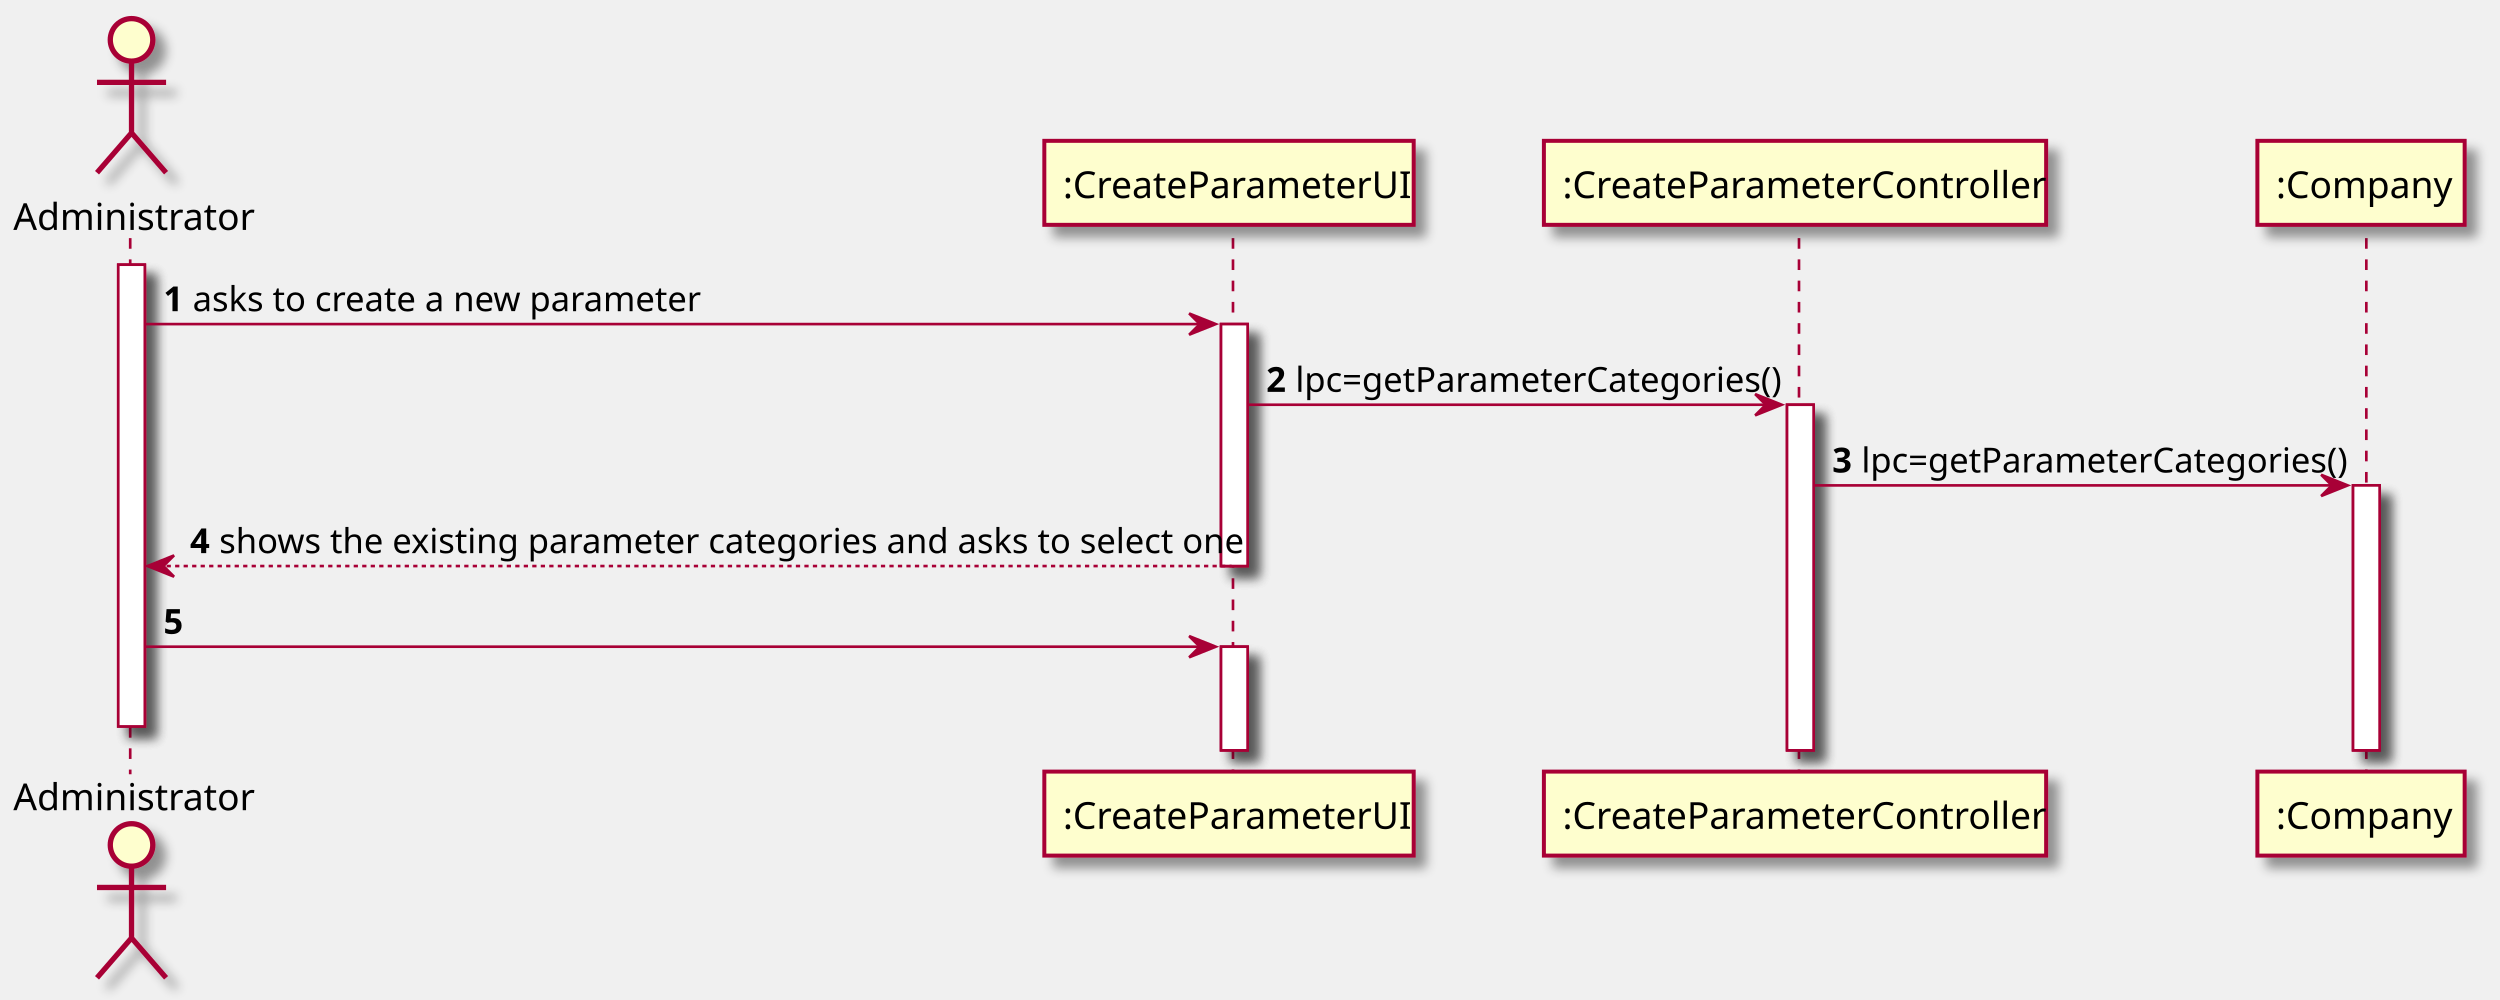
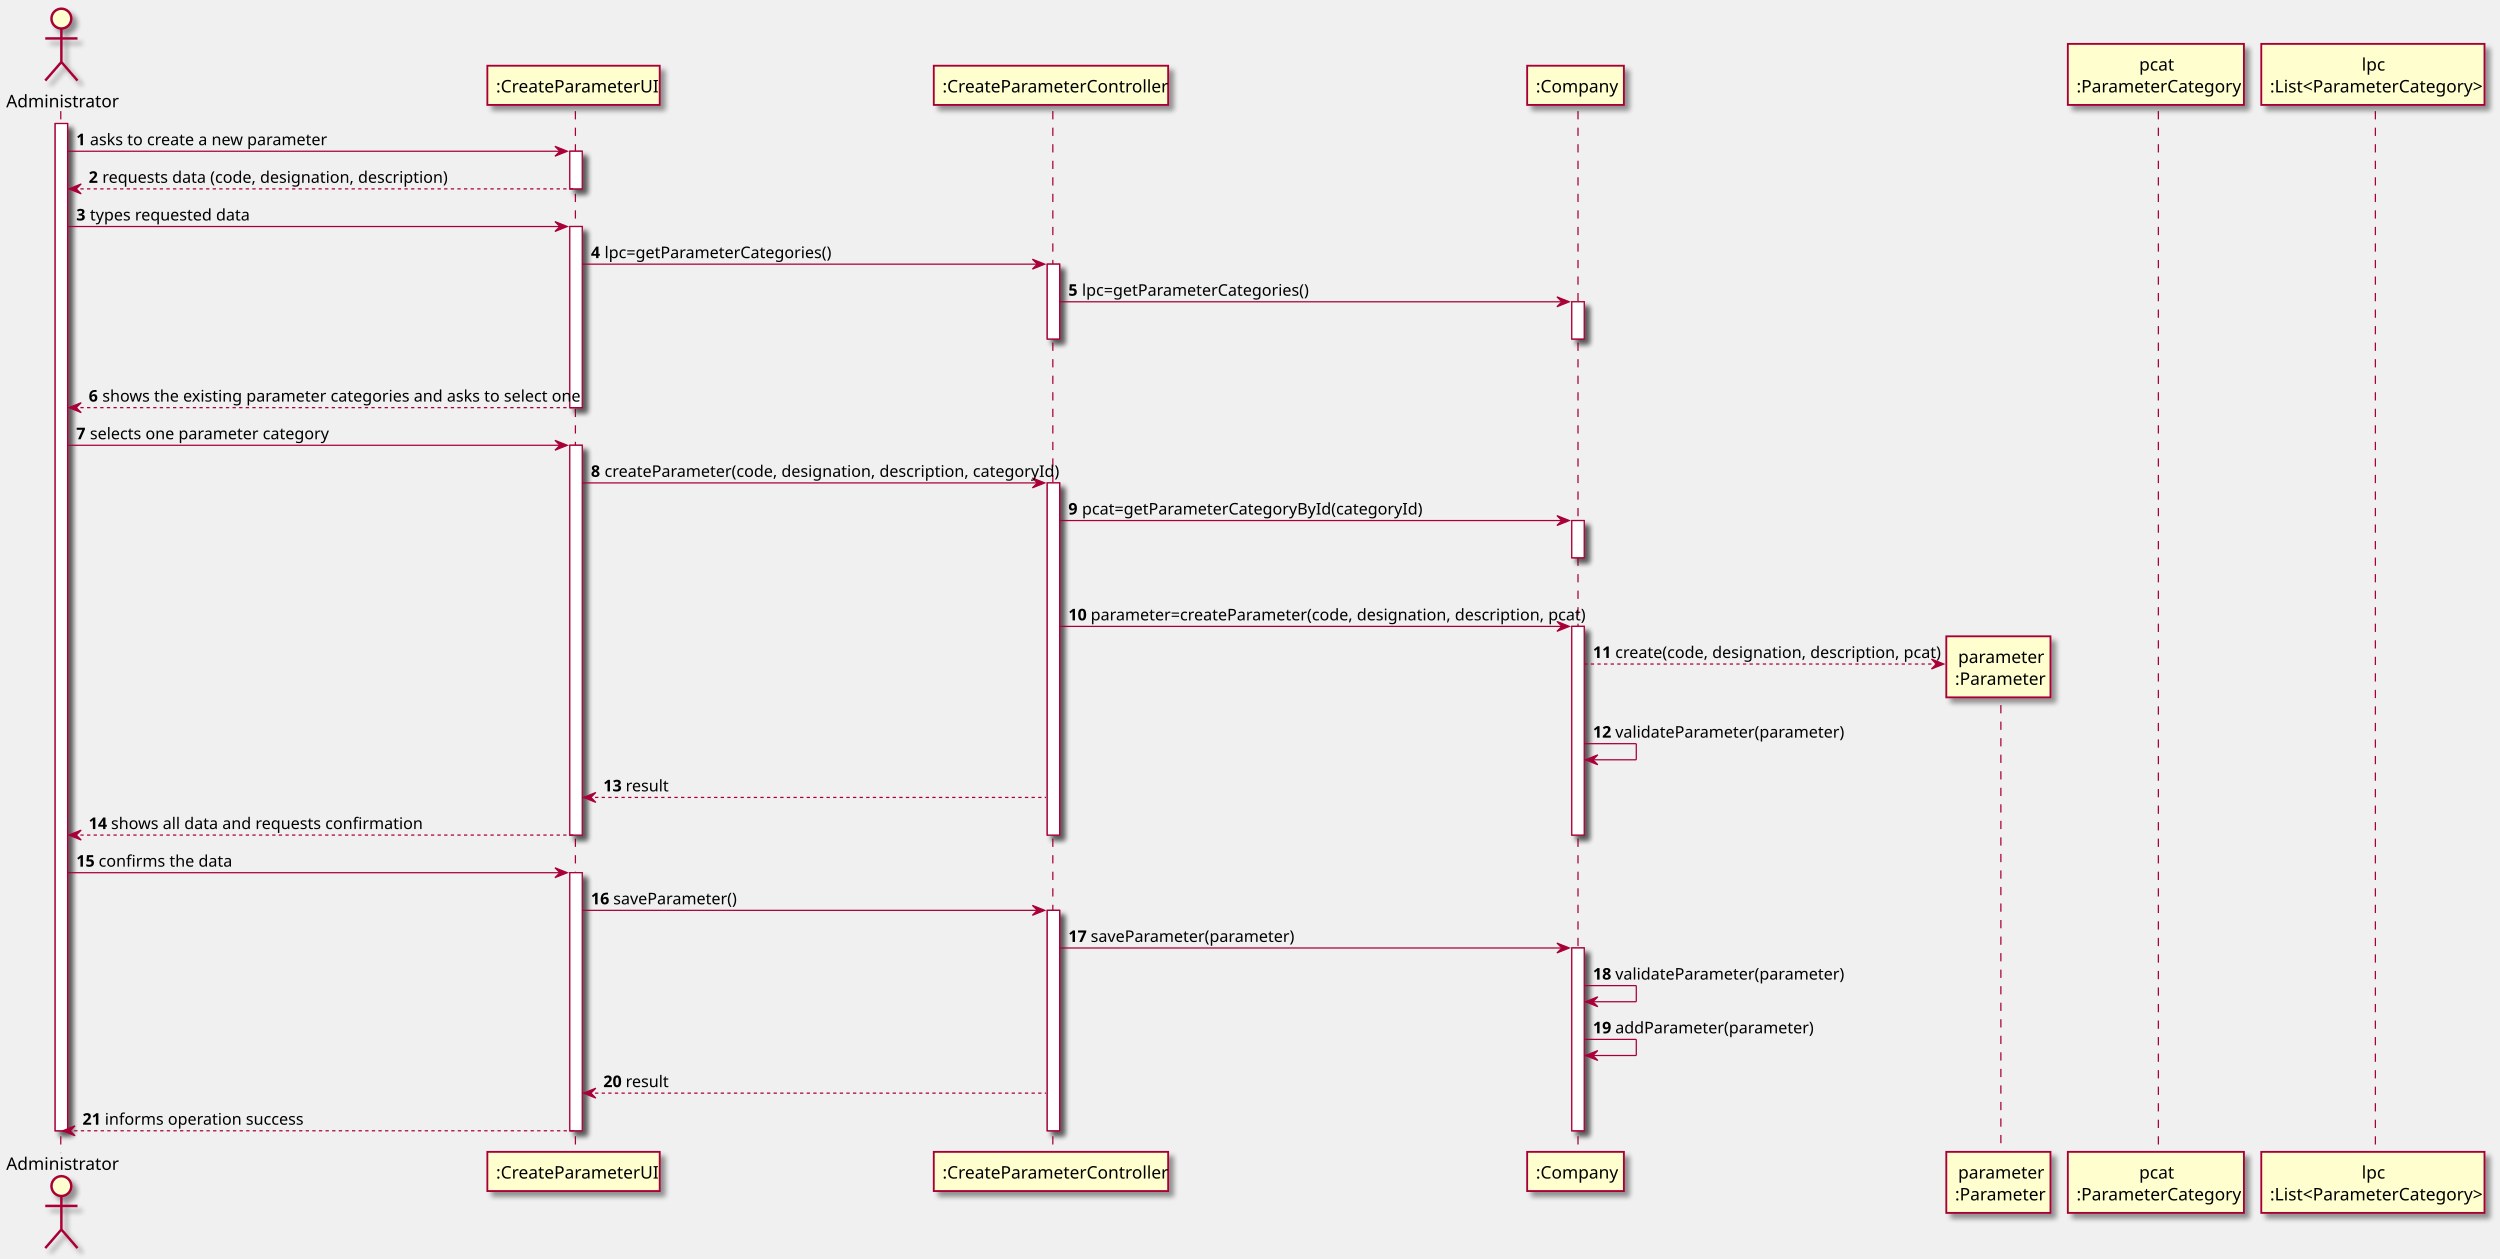
- <svg xmlns="http://www.w3.org/2000/svg" contentScriptType="application/ecmascript" contentStyleType="text/css" height="470px" preserveAspectRatio="none" style="width:1176px;height:470px;" version="1.1" viewBox="0 0 1176 470" width="1176.25px" zoomAndPan="magnify">
+ <svg xmlns="http://www.w3.org/2000/svg" contentScriptType="application/ecmascript" contentStyleType="text/css" height="761.25px" preserveAspectRatio="none" style="width:1512px;height:761px;" version="1.1" viewBox="0 0 1512 761" width="1512.75px" zoomAndPan="magnify">
  <defs>
-     <filter height="300%" id="fxiszakpxm2b6" width="300%" x="-1" y="-1">
-       <feGaussianBlur result="blurOut" stdDeviation="2.5" />
+     <filter height="300%" id="f1sa0jn3brlr2p" width="300%" x="-1" y="-1">
+       <feGaussianBlur result="blurOut" stdDeviation="1.5" />
      <feColorMatrix in="blurOut" result="blurOut2" type="matrix" values="0 0 0 0 0 0 0 0 0 0 0 0 0 0 0 0 0 0 .4 0" />
-       <feOffset dx="5.0" dy="5.0" in="blurOut2" result="blurOut3" />
+       <feOffset dx="3.0" dy="3.0" in="blurOut2" result="blurOut3" />
      <feBlend in="SourceGraphic" in2="blurOut3" mode="normal" />
    </filter>
  </defs>
  <g>
-     <rect fill="#FFFFFF" filter="url(#fxiszakpxm2b6)" height="217.197" style="stroke:#A80036;stroke-width:1.25;" width="12.5" x="55.625" y="124.512" />
-     <rect fill="#FFFFFF" filter="url(#fxiszakpxm2b6)" height="113.818" style="stroke:#A80036;stroke-width:1.25;" width="12.5" x="574.375" y="152.451" />
-     <rect fill="#FFFFFF" filter="url(#fxiszakpxm2b6)" height="48.75" style="stroke:#A80036;stroke-width:1.25;" width="12.5" x="574.375" y="304.209" />
-     <rect fill="#FFFFFF" filter="url(#fxiszakpxm2b6)" height="162.568" style="stroke:#A80036;stroke-width:1.25;" width="12.5" x="840.625" y="190.391" />
-     <rect fill="#FFFFFF" filter="url(#fxiszakpxm2b6)" height="124.629" style="stroke:#A80036;stroke-width:1.25;" width="12.5" x="1106.875" y="228.33" />
-     <line style="stroke:#A80036;stroke-width:1.25;stroke-dasharray:5.0,5.0;" x1="61.25" x2="61.25" y1="112.012" y2="364.209" />
-     <line style="stroke:#A80036;stroke-width:1.25;stroke-dasharray:5.0,5.0;" x1="580" x2="580" y1="112.012" y2="364.209" />
-     <line style="stroke:#A80036;stroke-width:1.25;stroke-dasharray:5.0,5.0;" x1="846.25" x2="846.25" y1="112.012" y2="364.209" />
-     <line style="stroke:#A80036;stroke-width:1.25;stroke-dasharray:5.0,5.0;" x1="1113.125" x2="1113.125" y1="112.012" y2="364.209" />
-     <text fill="#000000" font-family="sans-serif" font-size="17.5" lengthAdjust="spacing" textLength="103.75" x="6.25" y="108.166">Administrator</text>
-     <ellipse cx="61.875" cy="18.75" fill="#FEFECE" filter="url(#fxiszakpxm2b6)" rx="10" ry="10" style="stroke:#A80036;stroke-width:2.5;" />
-     <path d="M61.875,28.75 L61.875,62.5 M45.625,38.75 L78.125,38.75 M61.875,62.5 L45.625,81.25 M61.875,62.5 L78.125,81.25 " fill="none" filter="url(#fxiszakpxm2b6)" style="stroke:#A80036;stroke-width:2.5;" />
-     <text fill="#000000" font-family="sans-serif" font-size="17.5" lengthAdjust="spacing" textLength="103.75" x="6.25" y="381.125">Administrator</text>
-     <ellipse cx="61.875" cy="397.471" fill="#FEFECE" filter="url(#fxiszakpxm2b6)" rx="10" ry="10" style="stroke:#A80036;stroke-width:2.5;" />
-     <path d="M61.875,407.471 L61.875,441.221 M45.625,417.471 L78.125,417.471 M61.875,441.221 L45.625,459.971 M61.875,441.221 L78.125,459.971 " fill="none" filter="url(#fxiszakpxm2b6)" style="stroke:#A80036;stroke-width:2.5;" />
-     <rect fill="#FEFECE" filter="url(#fxiszakpxm2b6)" height="39.512" style="stroke:#A80036;stroke-width:1.875;" width="173.75" x="491.25" y="66.25" />
-     <text fill="#000000" font-family="sans-serif" font-size="17.5" lengthAdjust="spacing" textLength="156.25" x="500" y="93.166">:CreateParameterUI</text>
-     <rect fill="#FEFECE" filter="url(#fxiszakpxm2b6)" height="39.512" style="stroke:#A80036;stroke-width:1.875;" width="173.75" x="491.25" y="362.959" />
-     <text fill="#000000" font-family="sans-serif" font-size="17.5" lengthAdjust="spacing" textLength="156.25" x="500" y="389.875">:CreateParameterUI</text>
-     <rect fill="#FEFECE" filter="url(#fxiszakpxm2b6)" height="39.512" style="stroke:#A80036;stroke-width:1.875;" width="236.25" x="726.25" y="66.25" />
-     <text fill="#000000" font-family="sans-serif" font-size="17.5" lengthAdjust="spacing" textLength="218.75" x="735" y="93.166">:CreateParameterController</text>
-     <rect fill="#FEFECE" filter="url(#fxiszakpxm2b6)" height="39.512" style="stroke:#A80036;stroke-width:1.875;" width="236.25" x="726.25" y="362.959" />
-     <text fill="#000000" font-family="sans-serif" font-size="17.5" lengthAdjust="spacing" textLength="218.75" x="735" y="389.875">:CreateParameterController</text>
-     <rect fill="#FEFECE" filter="url(#fxiszakpxm2b6)" height="39.512" style="stroke:#A80036;stroke-width:1.875;" width="97.5" x="1061.875" y="66.25" />
-     <text fill="#000000" font-family="sans-serif" font-size="17.5" lengthAdjust="spacing" textLength="80" x="1070.625" y="93.166">:Company</text>
-     <rect fill="#FEFECE" filter="url(#fxiszakpxm2b6)" height="39.512" style="stroke:#A80036;stroke-width:1.875;" width="97.5" x="1061.875" y="362.959" />
-     <text fill="#000000" font-family="sans-serif" font-size="17.5" lengthAdjust="spacing" textLength="80" x="1070.625" y="389.875">:Company</text>
-     <rect fill="#FFFFFF" filter="url(#fxiszakpxm2b6)" height="217.197" style="stroke:#A80036;stroke-width:1.25;" width="12.5" x="55.625" y="124.512" />
-     <rect fill="#FFFFFF" filter="url(#fxiszakpxm2b6)" height="113.818" style="stroke:#A80036;stroke-width:1.25;" width="12.5" x="574.375" y="152.451" />
-     <rect fill="#FFFFFF" filter="url(#fxiszakpxm2b6)" height="48.75" style="stroke:#A80036;stroke-width:1.25;" width="12.5" x="574.375" y="304.209" />
-     <rect fill="#FFFFFF" filter="url(#fxiszakpxm2b6)" height="162.568" style="stroke:#A80036;stroke-width:1.25;" width="12.5" x="840.625" y="190.391" />
-     <rect fill="#FFFFFF" filter="url(#fxiszakpxm2b6)" height="124.629" style="stroke:#A80036;stroke-width:1.25;" width="12.5" x="1106.875" y="228.33" />
-     <polygon fill="#A80036" points="559.375,147.451,571.875,152.451,559.375,157.451,564.375,152.451" style="stroke:#A80036;stroke-width:1.25;" />
-     <line style="stroke:#A80036;stroke-width:1.25;" x1="68.125" x2="566.875" y1="152.451" y2="152.451" />
-     <text fill="#000000" font-family="sans-serif" font-size="16.25" font-weight="bold" lengthAdjust="spacing" textLength="8.75" x="76.875" y="146.381">1</text>
-     <text fill="#000000" font-family="sans-serif" font-size="16.25" lengthAdjust="spacing" textLength="228.75" x="90.625" y="146.381">asks to create a new parameter</text>
-     <polygon fill="#A80036" points="825.625,185.391,838.125,190.391,825.625,195.391,830.625,190.391" style="stroke:#A80036;stroke-width:1.25;" />
-     <line style="stroke:#A80036;stroke-width:1.25;" x1="586.875" x2="833.125" y1="190.391" y2="190.391" />
-     <text fill="#000000" font-family="sans-serif" font-size="16.25" font-weight="bold" lengthAdjust="spacing" textLength="8.75" x="595.625" y="184.32">2</text>
-     <text fill="#000000" font-family="sans-serif" font-size="16.25" lengthAdjust="spacing" textLength="216.25" x="609.375" y="184.32">lpc=getParameterCategories()</text>
-     <polygon fill="#A80036" points="1091.875,223.33,1104.375,228.33,1091.875,233.33,1096.875,228.33" style="stroke:#A80036;stroke-width:1.25;" />
-     <line style="stroke:#A80036;stroke-width:1.25;" x1="853.125" x2="1099.375" y1="228.33" y2="228.33" />
-     <text fill="#000000" font-family="sans-serif" font-size="16.25" font-weight="bold" lengthAdjust="spacing" textLength="8.75" x="861.875" y="222.26">3</text>
-     <text fill="#000000" font-family="sans-serif" font-size="16.25" lengthAdjust="spacing" textLength="216.25" x="875.625" y="222.26">lpc=getParameterCategories()</text>
-     <polygon fill="#A80036" points="81.875,261.269,69.375,266.269,81.875,271.269,76.875,266.269" style="stroke:#A80036;stroke-width:1.25;" />
-     <line style="stroke:#A80036;stroke-width:1.25;stroke-dasharray:2.0,2.0;" x1="74.375" x2="579.375" y1="266.269" y2="266.269" />
-     <text fill="#000000" font-family="sans-serif" font-size="16.25" font-weight="bold" lengthAdjust="spacing" textLength="8.75" x="89.375" y="260.199">4</text>
-     <text fill="#000000" font-family="sans-serif" font-size="16.25" lengthAdjust="spacing" textLength="462.5" x="103.125" y="260.199">shows the existing parameter categories and asks to select one</text>
-     <polygon fill="#A80036" points="559.375,299.209,571.875,304.209,559.375,309.209,564.375,304.209" style="stroke:#A80036;stroke-width:1.25;" />
-     <line style="stroke:#A80036;stroke-width:1.25;" x1="68.125" x2="566.875" y1="304.209" y2="304.209" />
-     <text fill="#000000" font-family="sans-serif" font-size="16.25" font-weight="bold" lengthAdjust="spacing" textLength="8.75" x="76.875" y="298.138">5</text>
-     <text fill="#000000" font-family="sans-serif" font-size="16.25" lengthAdjust="spacing" textLength="0" x="95.625" y="298.138" />
+     <rect fill="#FFFFFF" filter="url(#f1sa0jn3brlr2p)" height="609.188" style="stroke:#A80036;stroke-width:0.75;" width="7.5" x="33.375" y="74.707" />
+     <rect fill="#FFFFFF" filter="url(#f1sa0jn3brlr2p)" height="22.764" style="stroke:#A80036;stroke-width:0.75;" width="7.5" x="344.625" y="91.471" />
+     <rect fill="#FFFFFF" filter="url(#f1sa0jn3brlr2p)" height="109.541" style="stroke:#A80036;stroke-width:0.75;" width="7.5" x="344.625" y="136.998" />
+     <rect fill="#FFFFFF" filter="url(#f1sa0jn3brlr2p)" height="235.746" style="stroke:#A80036;stroke-width:0.75;" width="7.5" x="344.625" y="269.303" />
+     <rect fill="#FFFFFF" filter="url(#f1sa0jn3brlr2p)" height="156.082" style="stroke:#A80036;stroke-width:0.75;" width="7.5" x="344.625" y="527.812" />
+     <rect fill="#FFFFFF" filter="url(#f1sa0jn3brlr2p)" height="45.264" style="stroke:#A80036;stroke-width:0.75;" width="7.5" x="633.375" y="159.762" />
+     <rect fill="#FFFFFF" filter="url(#f1sa0jn3brlr2p)" height="212.982" style="stroke:#A80036;stroke-width:0.75;" width="7.5" x="633.375" y="292.066" />
+     <rect fill="#FFFFFF" filter="url(#f1sa0jn3brlr2p)" height="133.318" style="stroke:#A80036;stroke-width:0.75;" width="7.5" x="633.375" y="550.576" />
+     <rect fill="#FFFFFF" filter="url(#f1sa0jn3brlr2p)" height="22.5" style="stroke:#A80036;stroke-width:0.75;" width="7.5" x="950.625" y="182.525" />
+     <rect fill="#FFFFFF" filter="url(#f1sa0jn3brlr2p)" height="22.5" style="stroke:#A80036;stroke-width:0.75;" width="7.5" x="950.625" y="314.83" />
+     <rect fill="#FFFFFF" filter="url(#f1sa0jn3brlr2p)" height="126.205" style="stroke:#A80036;stroke-width:0.75;" width="7.5" x="950.625" y="378.844" />
+     <rect fill="#FFFFFF" filter="url(#f1sa0jn3brlr2p)" height="110.555" style="stroke:#A80036;stroke-width:0.75;" width="7.5" x="950.625" y="573.34" />
+     <line style="stroke:#A80036;stroke-width:0.75;stroke-dasharray:5.0,5.0;" x1="36.75" x2="36.75" y1="67.207" y2="697.394" />
+     <line style="stroke:#A80036;stroke-width:0.75;stroke-dasharray:5.0,5.0;" x1="348" x2="348" y1="67.207" y2="697.394" />
+     <line style="stroke:#A80036;stroke-width:0.75;stroke-dasharray:5.0,5.0;" x1="636.75" x2="636.75" y1="67.207" y2="697.394" />
+     <line style="stroke:#A80036;stroke-width:0.75;stroke-dasharray:5.0,5.0;" x1="954.375" x2="954.375" y1="67.207" y2="697.394" />
+     <line style="stroke:#A80036;stroke-width:0.75;stroke-dasharray:5.0,5.0;" x1="1210.125" x2="1210.125" y1="416.426" y2="697.394" />
+     <line style="stroke:#A80036;stroke-width:0.75;stroke-dasharray:5.0,5.0;" x1="1305.375" x2="1305.375" y1="67.207" y2="697.394" />
+     <line style="stroke:#A80036;stroke-width:0.75;stroke-dasharray:5.0,5.0;" x1="1436.625" x2="1436.625" y1="67.207" y2="697.394" />
+     <text fill="#000000" font-family="sans-serif" font-size="10.5" lengthAdjust="spacing" textLength="62.25" x="3.75" y="64.9">Administrator</text>
+     <ellipse cx="37.125" cy="11.25" fill="#FEFECE" filter="url(#f1sa0jn3brlr2p)" rx="6" ry="6" style="stroke:#A80036;stroke-width:1.5;" />
+     <path d="M37.125,17.25 L37.125,37.5 M27.375,23.25 L46.875,23.25 M37.125,37.5 L27.375,48.75 M37.125,37.5 L46.875,48.75 " fill="none" filter="url(#f1sa0jn3brlr2p)" style="stroke:#A80036;stroke-width:1.5;" />
+     <text fill="#000000" font-family="sans-serif" font-size="10.5" lengthAdjust="spacing" textLength="62.25" x="3.75" y="707.544">Administrator</text>
+     <ellipse cx="37.125" cy="717.352" fill="#FEFECE" filter="url(#f1sa0jn3brlr2p)" rx="6" ry="6" style="stroke:#A80036;stroke-width:1.5;" />
+     <path d="M37.125,723.352 L37.125,743.602 M27.375,729.352 L46.875,729.352 M37.125,743.602 L27.375,754.852 M37.125,743.602 L46.875,754.852 " fill="none" filter="url(#f1sa0jn3brlr2p)" style="stroke:#A80036;stroke-width:1.5;" />
+     <rect fill="#FEFECE" filter="url(#f1sa0jn3brlr2p)" height="23.707" style="stroke:#A80036;stroke-width:1.125;" width="104.25" x="294.75" y="39.75" />
+     <text fill="#000000" font-family="sans-serif" font-size="10.5" lengthAdjust="spacing" textLength="93.75" x="300" y="55.9">:CreateParameterUI</text>
+     <rect fill="#FEFECE" filter="url(#f1sa0jn3brlr2p)" height="23.707" style="stroke:#A80036;stroke-width:1.125;" width="104.25" x="294.75" y="696.644" />
+     <text fill="#000000" font-family="sans-serif" font-size="10.5" lengthAdjust="spacing" textLength="93.75" x="300" y="712.794">:CreateParameterUI</text>
+     <rect fill="#FEFECE" filter="url(#f1sa0jn3brlr2p)" height="23.707" style="stroke:#A80036;stroke-width:1.125;" width="141.75" x="564.75" y="39.75" />
+     <text fill="#000000" font-family="sans-serif" font-size="10.5" lengthAdjust="spacing" textLength="131.25" x="570" y="55.9">:CreateParameterController</text>
+     <rect fill="#FEFECE" filter="url(#f1sa0jn3brlr2p)" height="23.707" style="stroke:#A80036;stroke-width:1.125;" width="141.75" x="564.75" y="696.644" />
+     <text fill="#000000" font-family="sans-serif" font-size="10.5" lengthAdjust="spacing" textLength="131.25" x="570" y="712.794">:CreateParameterController</text>
+     <rect fill="#FEFECE" filter="url(#f1sa0jn3brlr2p)" height="23.707" style="stroke:#A80036;stroke-width:1.125;" width="58.5" x="923.625" y="39.75" />
+     <text fill="#000000" font-family="sans-serif" font-size="10.5" lengthAdjust="spacing" textLength="48" x="928.875" y="55.9">:Company</text>
+     <rect fill="#FEFECE" filter="url(#f1sa0jn3brlr2p)" height="23.707" style="stroke:#A80036;stroke-width:1.125;" width="58.5" x="923.625" y="696.644" />
+     <text fill="#000000" font-family="sans-serif" font-size="10.5" lengthAdjust="spacing" textLength="48" x="928.875" y="712.794">:Company</text>
+     <rect fill="#FEFECE" filter="url(#f1sa0jn3brlr2p)" height="36.914" style="stroke:#A80036;stroke-width:1.125;" width="63" x="1177.125" y="696.644" />
+     <text fill="#000000" font-family="sans-serif" font-size="10.5" lengthAdjust="spacing" textLength="48.75" x="1184.25" y="712.794">parameter</text>
+     <text fill="#000000" font-family="sans-serif" font-size="10.5" lengthAdjust="spacing" textLength="52.5" x="1182.375" y="726.001">:Parameter</text>
+     <rect fill="#FEFECE" filter="url(#f1sa0jn3brlr2p)" height="36.914" style="stroke:#A80036;stroke-width:1.125;" width="106.5" x="1250.625" y="26.543" />
+     <text fill="#000000" font-family="sans-serif" font-size="10.5" lengthAdjust="spacing" textLength="20.25" x="1293.75" y="42.693">pcat</text>
+     <text fill="#000000" font-family="sans-serif" font-size="10.5" lengthAdjust="spacing" textLength="96" x="1255.875" y="55.9">:ParameterCategory</text>
+     <rect fill="#FEFECE" filter="url(#f1sa0jn3brlr2p)" height="36.914" style="stroke:#A80036;stroke-width:1.125;" width="106.5" x="1250.625" y="696.644" />
+     <text fill="#000000" font-family="sans-serif" font-size="10.5" lengthAdjust="spacing" textLength="20.25" x="1293.75" y="712.794">pcat</text>
+     <text fill="#000000" font-family="sans-serif" font-size="10.5" lengthAdjust="spacing" textLength="96" x="1255.875" y="726.001">:ParameterCategory</text>
+     <rect fill="#FEFECE" filter="url(#f1sa0jn3brlr2p)" height="36.914" style="stroke:#A80036;stroke-width:1.125;" width="135" x="1367.625" y="26.543" />
+     <text fill="#000000" font-family="sans-serif" font-size="10.5" lengthAdjust="spacing" textLength="13.5" x="1428.375" y="42.693">lpc</text>
+     <text fill="#000000" font-family="sans-serif" font-size="10.5" lengthAdjust="spacing" textLength="124.5" x="1372.875" y="55.9">:List&lt;ParameterCategory&gt;</text>
+     <rect fill="#FEFECE" filter="url(#f1sa0jn3brlr2p)" height="36.914" style="stroke:#A80036;stroke-width:1.125;" width="135" x="1367.625" y="696.644" />
+     <text fill="#000000" font-family="sans-serif" font-size="10.5" lengthAdjust="spacing" textLength="13.5" x="1428.375" y="712.794">lpc</text>
+     <text fill="#000000" font-family="sans-serif" font-size="10.5" lengthAdjust="spacing" textLength="124.5" x="1372.875" y="726.001">:List&lt;ParameterCategory&gt;</text>
+     <rect fill="#FFFFFF" filter="url(#f1sa0jn3brlr2p)" height="609.188" style="stroke:#A80036;stroke-width:0.75;" width="7.5" x="33.375" y="74.707" />
+     <rect fill="#FFFFFF" filter="url(#f1sa0jn3brlr2p)" height="22.764" style="stroke:#A80036;stroke-width:0.75;" width="7.5" x="344.625" y="91.471" />
+     <rect fill="#FFFFFF" filter="url(#f1sa0jn3brlr2p)" height="109.541" style="stroke:#A80036;stroke-width:0.75;" width="7.5" x="344.625" y="136.998" />
+     <rect fill="#FFFFFF" filter="url(#f1sa0jn3brlr2p)" height="235.746" style="stroke:#A80036;stroke-width:0.75;" width="7.5" x="344.625" y="269.303" />
+     <rect fill="#FFFFFF" filter="url(#f1sa0jn3brlr2p)" height="156.082" style="stroke:#A80036;stroke-width:0.75;" width="7.5" x="344.625" y="527.812" />
+     <rect fill="#FFFFFF" filter="url(#f1sa0jn3brlr2p)" height="45.264" style="stroke:#A80036;stroke-width:0.75;" width="7.5" x="633.375" y="159.762" />
+     <rect fill="#FFFFFF" filter="url(#f1sa0jn3brlr2p)" height="212.982" style="stroke:#A80036;stroke-width:0.75;" width="7.5" x="633.375" y="292.066" />
+     <rect fill="#FFFFFF" filter="url(#f1sa0jn3brlr2p)" height="133.318" style="stroke:#A80036;stroke-width:0.75;" width="7.5" x="633.375" y="550.576" />
+     <rect fill="#FFFFFF" filter="url(#f1sa0jn3brlr2p)" height="22.5" style="stroke:#A80036;stroke-width:0.75;" width="7.5" x="950.625" y="182.525" />
+     <rect fill="#FFFFFF" filter="url(#f1sa0jn3brlr2p)" height="22.5" style="stroke:#A80036;stroke-width:0.75;" width="7.5" x="950.625" y="314.83" />
+     <rect fill="#FFFFFF" filter="url(#f1sa0jn3brlr2p)" height="126.205" style="stroke:#A80036;stroke-width:0.75;" width="7.5" x="950.625" y="378.844" />
+     <rect fill="#FFFFFF" filter="url(#f1sa0jn3brlr2p)" height="110.555" style="stroke:#A80036;stroke-width:0.75;" width="7.5" x="950.625" y="573.34" />
+     <polygon fill="#A80036" points="335.625,88.471,343.125,91.471,335.625,94.471,338.625,91.471" style="stroke:#A80036;stroke-width:0.75;" />
+     <line style="stroke:#A80036;stroke-width:0.75;" x1="40.875" x2="340.125" y1="91.471" y2="91.471" />
+     <text fill="#000000" font-family="sans-serif" font-size="9.75" font-weight="bold" lengthAdjust="spacing" textLength="5.25" x="46.125" y="87.828">1</text>
+     <text fill="#000000" font-family="sans-serif" font-size="9.75" lengthAdjust="spacing" textLength="137.25" x="54.375" y="87.828">asks to create a new parameter</text>
+     <polygon fill="#A80036" points="49.125,111.234,41.625,114.234,49.125,117.234,46.125,114.234" style="stroke:#A80036;stroke-width:0.75;" />
+     <line style="stroke:#A80036;stroke-width:0.75;stroke-dasharray:2.0,2.0;" x1="44.625" x2="347.625" y1="114.234" y2="114.234" />
+     <text fill="#000000" font-family="sans-serif" font-size="9.75" font-weight="bold" lengthAdjust="spacing" textLength="5.25" x="53.625" y="110.592">2</text>
+     <text fill="#000000" font-family="sans-serif" font-size="9.75" lengthAdjust="spacing" textLength="198" x="61.875" y="110.592">requests data (code, designation, description)</text>
+     <polygon fill="#A80036" points="335.625,133.998,343.125,136.998,335.625,139.998,338.625,136.998" style="stroke:#A80036;stroke-width:0.75;" />
+     <line style="stroke:#A80036;stroke-width:0.75;" x1="40.875" x2="340.125" y1="136.998" y2="136.998" />
+     <text fill="#000000" font-family="sans-serif" font-size="9.75" font-weight="bold" lengthAdjust="spacing" textLength="5.25" x="46.125" y="133.356">3</text>
+     <text fill="#000000" font-family="sans-serif" font-size="9.75" lengthAdjust="spacing" textLength="91.5" x="54.375" y="133.356">types requested data</text>
+     <polygon fill="#A80036" points="624.375,156.762,631.875,159.762,624.375,162.762,627.375,159.762" style="stroke:#A80036;stroke-width:0.75;" />
+     <line style="stroke:#A80036;stroke-width:0.75;" x1="352.125" x2="628.875" y1="159.762" y2="159.762" />
+     <text fill="#000000" font-family="sans-serif" font-size="9.75" font-weight="bold" lengthAdjust="spacing" textLength="5.25" x="357.375" y="156.119">4</text>
+     <text fill="#000000" font-family="sans-serif" font-size="9.75" lengthAdjust="spacing" textLength="129.75" x="365.625" y="156.119">lpc=getParameterCategories()</text>
+     <polygon fill="#A80036" points="941.625,179.525,949.125,182.525,941.625,185.525,944.625,182.525" style="stroke:#A80036;stroke-width:0.75;" />
+     <line style="stroke:#A80036;stroke-width:0.75;" x1="640.875" x2="946.125" y1="182.525" y2="182.525" />
+     <text fill="#000000" font-family="sans-serif" font-size="9.75" font-weight="bold" lengthAdjust="spacing" textLength="5.25" x="646.125" y="178.883">5</text>
+     <text fill="#000000" font-family="sans-serif" font-size="9.75" lengthAdjust="spacing" textLength="129.75" x="654.375" y="178.883">lpc=getParameterCategories()</text>
+     <polygon fill="#A80036" points="49.125,243.539,41.625,246.539,49.125,249.539,46.125,246.539" style="stroke:#A80036;stroke-width:0.75;" />
+     <line style="stroke:#A80036;stroke-width:0.75;stroke-dasharray:2.0,2.0;" x1="44.625" x2="347.625" y1="246.539" y2="246.539" />
+     <text fill="#000000" font-family="sans-serif" font-size="9.75" font-weight="bold" lengthAdjust="spacing" textLength="5.25" x="53.625" y="242.897">6</text>
+     <text fill="#000000" font-family="sans-serif" font-size="9.75" lengthAdjust="spacing" textLength="277.5" x="61.875" y="242.897">shows the existing parameter categories and asks to select one</text>
+     <polygon fill="#A80036" points="335.625,266.303,343.125,269.303,335.625,272.303,338.625,269.303" style="stroke:#A80036;stroke-width:0.75;" />
+     <line style="stroke:#A80036;stroke-width:0.75;" x1="40.875" x2="340.125" y1="269.303" y2="269.303" />
+     <text fill="#000000" font-family="sans-serif" font-size="9.75" font-weight="bold" lengthAdjust="spacing" textLength="5.25" x="46.125" y="265.66">7</text>
+     <text fill="#000000" font-family="sans-serif" font-size="9.75" lengthAdjust="spacing" textLength="137.25" x="54.375" y="265.66">selects one parameter category</text>
+     <polygon fill="#A80036" points="624.375,289.066,631.875,292.066,624.375,295.066,627.375,292.066" style="stroke:#A80036;stroke-width:0.75;" />
+     <line style="stroke:#A80036;stroke-width:0.75;" x1="352.125" x2="628.875" y1="292.066" y2="292.066" />
+     <text fill="#000000" font-family="sans-serif" font-size="9.75" font-weight="bold" lengthAdjust="spacing" textLength="5.25" x="357.375" y="288.424">8</text>
+     <text fill="#000000" font-family="sans-serif" font-size="9.75" lengthAdjust="spacing" textLength="258.75" x="365.625" y="288.424">createParameter(code, designation, description, categoryId)</text>
+     <polygon fill="#A80036" points="941.625,311.83,949.125,314.83,941.625,317.83,944.625,314.83" style="stroke:#A80036;stroke-width:0.75;" />
+     <line style="stroke:#A80036;stroke-width:0.75;" x1="640.875" x2="946.125" y1="314.83" y2="314.83" />
+     <text fill="#000000" font-family="sans-serif" font-size="9.75" font-weight="bold" lengthAdjust="spacing" textLength="5.25" x="646.125" y="311.188">9</text>
+     <text fill="#000000" font-family="sans-serif" font-size="9.75" lengthAdjust="spacing" textLength="192.75" x="654.375" y="311.188">pcat=getParameterCategoryById(categoryId)</text>
+     <polygon fill="#A80036" points="941.625,375.844,949.125,378.844,941.625,381.844,944.625,378.844" style="stroke:#A80036;stroke-width:0.75;" />
+     <line style="stroke:#A80036;stroke-width:0.75;" x1="640.875" x2="946.125" y1="378.844" y2="378.844" />
+     <text fill="#000000" font-family="sans-serif" font-size="9.75" font-weight="bold" lengthAdjust="spacing" textLength="10.5" x="646.125" y="375.201">10</text>
+     <text fill="#000000" font-family="sans-serif" font-size="9.75" lengthAdjust="spacing" textLength="282" x="659.625" y="375.201">parameter=createParameter(code, designation, description, pcat)</text>
+     <polygon fill="#A80036" points="1168.125,398.607,1175.625,401.607,1168.125,404.607,1171.125,401.607" style="stroke:#A80036;stroke-width:0.75;" />
+     <line style="stroke:#A80036;stroke-width:0.75;stroke-dasharray:2.0,2.0;" x1="958.125" x2="1172.625" y1="401.607" y2="401.607" />
+     <text fill="#000000" font-family="sans-serif" font-size="9.75" font-weight="bold" lengthAdjust="spacing" textLength="10.5" x="963.375" y="397.965">11</text>
+     <text fill="#000000" font-family="sans-serif" font-size="9.75" lengthAdjust="spacing" textLength="187.5" x="976.875" y="397.965">create(code, designation, description, pcat)</text>
+     <rect fill="#FEFECE" filter="url(#f1sa0jn3brlr2p)" height="36.914" style="stroke:#A80036;stroke-width:1.125;" width="63" x="1177.125" y="384.844" />
+     <text fill="#000000" font-family="sans-serif" font-size="10.5" lengthAdjust="spacing" textLength="48.75" x="1184.25" y="400.994">parameter</text>
+     <text fill="#000000" font-family="sans-serif" font-size="10.5" lengthAdjust="spacing" textLength="52.5" x="1182.375" y="414.201">:Parameter</text>
+     <line style="stroke:#A80036;stroke-width:0.75;" x1="958.125" x2="989.625" y1="449.772" y2="449.772" />
+     <line style="stroke:#A80036;stroke-width:0.75;" x1="989.625" x2="989.625" y1="449.772" y2="459.522" />
+     <line style="stroke:#A80036;stroke-width:0.75;" x1="958.875" x2="989.625" y1="459.522" y2="459.522" />
+     <polygon fill="#A80036" points="966.375,456.522,958.875,459.522,966.375,462.522,963.375,459.522" style="stroke:#A80036;stroke-width:0.75;" />
+     <text fill="#000000" font-family="sans-serif" font-size="9.75" font-weight="bold" lengthAdjust="spacing" textLength="10.5" x="963.375" y="446.129">12</text>
+     <text fill="#000000" font-family="sans-serif" font-size="9.75" lengthAdjust="spacing" textLength="126.75" x="976.875" y="446.129">validateParameter(parameter)</text>
+     <polygon fill="#A80036" points="360.375,479.285,352.875,482.285,360.375,485.285,357.375,482.285" style="stroke:#A80036;stroke-width:0.75;" />
+     <line style="stroke:#A80036;stroke-width:0.75;stroke-dasharray:2.0,2.0;" x1="355.875" x2="632.625" y1="482.285" y2="482.285" />
+     <text fill="#000000" font-family="sans-serif" font-size="9.75" font-weight="bold" lengthAdjust="spacing" textLength="10.5" x="364.875" y="478.643">13</text>
+     <text fill="#000000" font-family="sans-serif" font-size="9.75" lengthAdjust="spacing" textLength="24" x="378.375" y="478.643">result</text>
+     <polygon fill="#A80036" points="49.125,502.049,41.625,505.049,49.125,508.049,46.125,505.049" style="stroke:#A80036;stroke-width:0.75;" />
+     <line style="stroke:#A80036;stroke-width:0.75;stroke-dasharray:2.0,2.0;" x1="44.625" x2="347.625" y1="505.049" y2="505.049" />
+     <text fill="#000000" font-family="sans-serif" font-size="9.75" font-weight="bold" lengthAdjust="spacing" textLength="10.5" x="53.625" y="501.406">14</text>
+     <text fill="#000000" font-family="sans-serif" font-size="9.75" lengthAdjust="spacing" textLength="177" x="67.125" y="501.406">shows all data and requests confirmation</text>
+     <polygon fill="#A80036" points="335.625,524.812,343.125,527.812,335.625,530.812,338.625,527.812" style="stroke:#A80036;stroke-width:0.75;" />
+     <line style="stroke:#A80036;stroke-width:0.75;" x1="40.875" x2="340.125" y1="527.812" y2="527.812" />
+     <text fill="#000000" font-family="sans-serif" font-size="9.75" font-weight="bold" lengthAdjust="spacing" textLength="10.5" x="46.125" y="524.17">15</text>
+     <text fill="#000000" font-family="sans-serif" font-size="9.75" lengthAdjust="spacing" textLength="75" x="59.625" y="524.17">confirms the data</text>
+     <polygon fill="#A80036" points="624.375,547.576,631.875,550.576,624.375,553.576,627.375,550.576" style="stroke:#A80036;stroke-width:0.75;" />
+     <line style="stroke:#A80036;stroke-width:0.75;" x1="352.125" x2="628.875" y1="550.576" y2="550.576" />
+     <text fill="#000000" font-family="sans-serif" font-size="9.75" font-weight="bold" lengthAdjust="spacing" textLength="10.5" x="357.375" y="546.934">16</text>
+     <text fill="#000000" font-family="sans-serif" font-size="9.75" lengthAdjust="spacing" textLength="70.5" x="370.875" y="546.934">saveParameter()</text>
+     <polygon fill="#A80036" points="941.625,570.34,949.125,573.34,941.625,576.34,944.625,573.34" style="stroke:#A80036;stroke-width:0.75;" />
+     <line style="stroke:#A80036;stroke-width:0.75;" x1="640.875" x2="946.125" y1="573.34" y2="573.34" />
+     <text fill="#000000" font-family="sans-serif" font-size="9.75" font-weight="bold" lengthAdjust="spacing" textLength="10.5" x="646.125" y="569.697">17</text>
+     <text fill="#000000" font-family="sans-serif" font-size="9.75" lengthAdjust="spacing" textLength="114" x="659.625" y="569.697">saveParameter(parameter)</text>
+     <line style="stroke:#A80036;stroke-width:0.75;" x1="958.125" x2="989.625" y1="596.104" y2="596.104" />
+     <line style="stroke:#A80036;stroke-width:0.75;" x1="989.625" x2="989.625" y1="596.104" y2="605.854" />
+     <line style="stroke:#A80036;stroke-width:0.75;" x1="958.875" x2="989.625" y1="605.854" y2="605.854" />
+     <polygon fill="#A80036" points="966.375,602.854,958.875,605.854,966.375,608.854,963.375,605.854" style="stroke:#A80036;stroke-width:0.75;" />
+     <text fill="#000000" font-family="sans-serif" font-size="9.75" font-weight="bold" lengthAdjust="spacing" textLength="10.5" x="963.375" y="592.461">18</text>
+     <text fill="#000000" font-family="sans-serif" font-size="9.75" lengthAdjust="spacing" textLength="126.75" x="976.875" y="592.461">validateParameter(parameter)</text>
+     <line style="stroke:#A80036;stroke-width:0.75;" x1="958.125" x2="989.625" y1="628.617" y2="628.617" />
+     <line style="stroke:#A80036;stroke-width:0.75;" x1="989.625" x2="989.625" y1="628.617" y2="638.367" />
+     <line style="stroke:#A80036;stroke-width:0.75;" x1="958.875" x2="989.625" y1="638.367" y2="638.367" />
+     <polygon fill="#A80036" points="966.375,635.367,958.875,638.367,966.375,641.367,963.375,638.367" style="stroke:#A80036;stroke-width:0.75;" />
+     <text fill="#000000" font-family="sans-serif" font-size="9.75" font-weight="bold" lengthAdjust="spacing" textLength="10.5" x="963.375" y="624.975">19</text>
+     <text fill="#000000" font-family="sans-serif" font-size="9.75" lengthAdjust="spacing" textLength="110.25" x="976.875" y="624.975">addParameter(parameter)</text>
+     <polygon fill="#A80036" points="360.375,658.131,352.875,661.131,360.375,664.131,357.375,661.131" style="stroke:#A80036;stroke-width:0.75;" />
+     <line style="stroke:#A80036;stroke-width:0.75;stroke-dasharray:2.0,2.0;" x1="355.875" x2="632.625" y1="661.131" y2="661.131" />
+     <text fill="#000000" font-family="sans-serif" font-size="9.75" font-weight="bold" lengthAdjust="spacing" textLength="10.5" x="364.875" y="657.489">20</text>
+     <text fill="#000000" font-family="sans-serif" font-size="9.75" lengthAdjust="spacing" textLength="24" x="378.375" y="657.489">result</text>
+     <polygon fill="#A80036" points="45.375,680.894,37.875,683.894,45.375,686.894,42.375,683.894" style="stroke:#A80036;stroke-width:0.75;" />
+     <line style="stroke:#A80036;stroke-width:0.75;stroke-dasharray:2.0,2.0;" x1="40.875" x2="347.625" y1="683.894" y2="683.894" />
+     <text fill="#000000" font-family="sans-serif" font-size="9.75" font-weight="bold" lengthAdjust="spacing" textLength="10.5" x="49.875" y="680.252">21</text>
+     <text fill="#000000" font-family="sans-serif" font-size="9.75" lengthAdjust="spacing" textLength="114" x="63.375" y="680.252">informs operation success</text>
  </g>
</svg>
